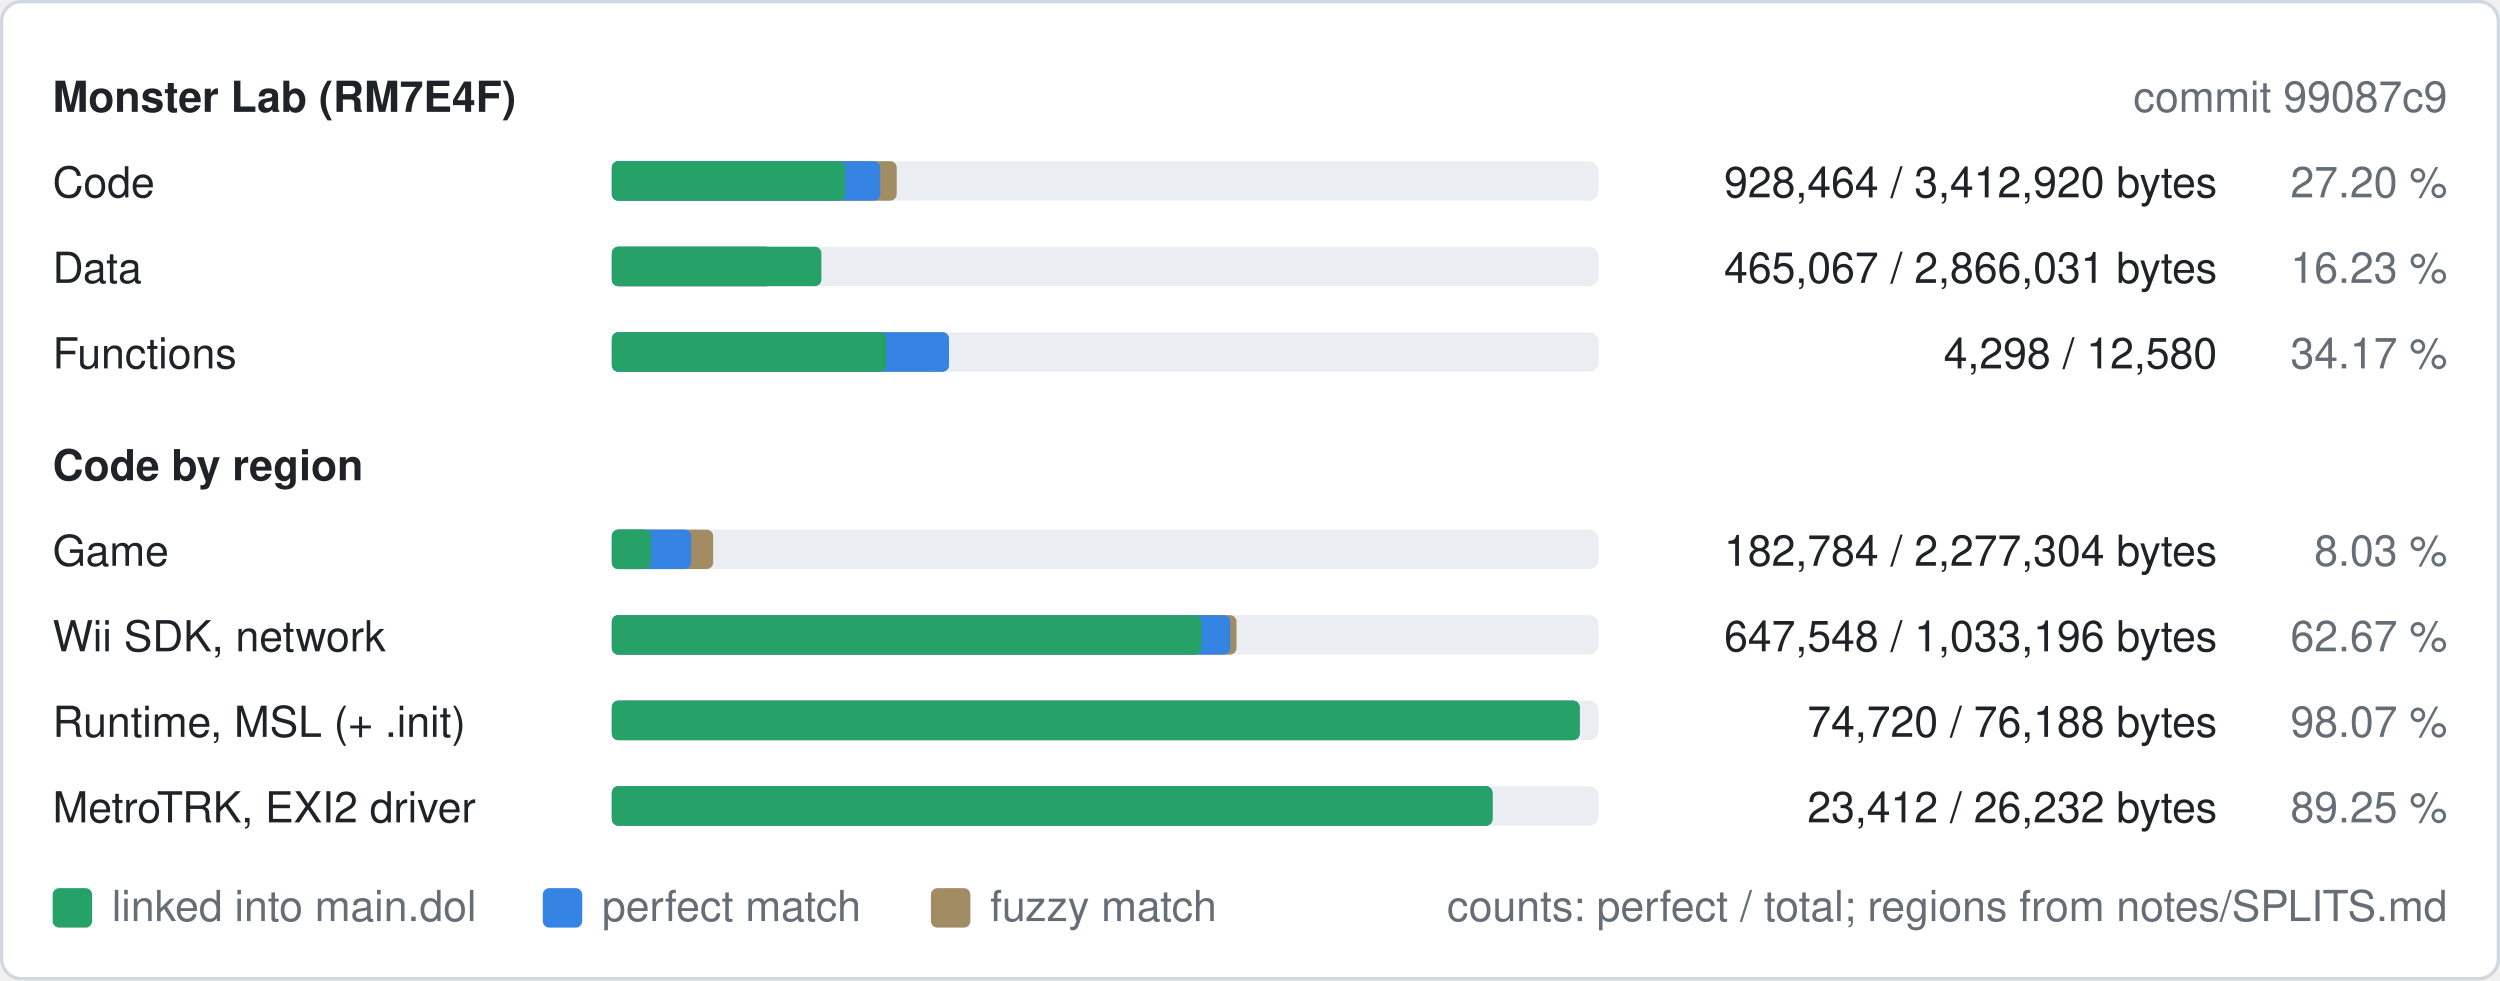
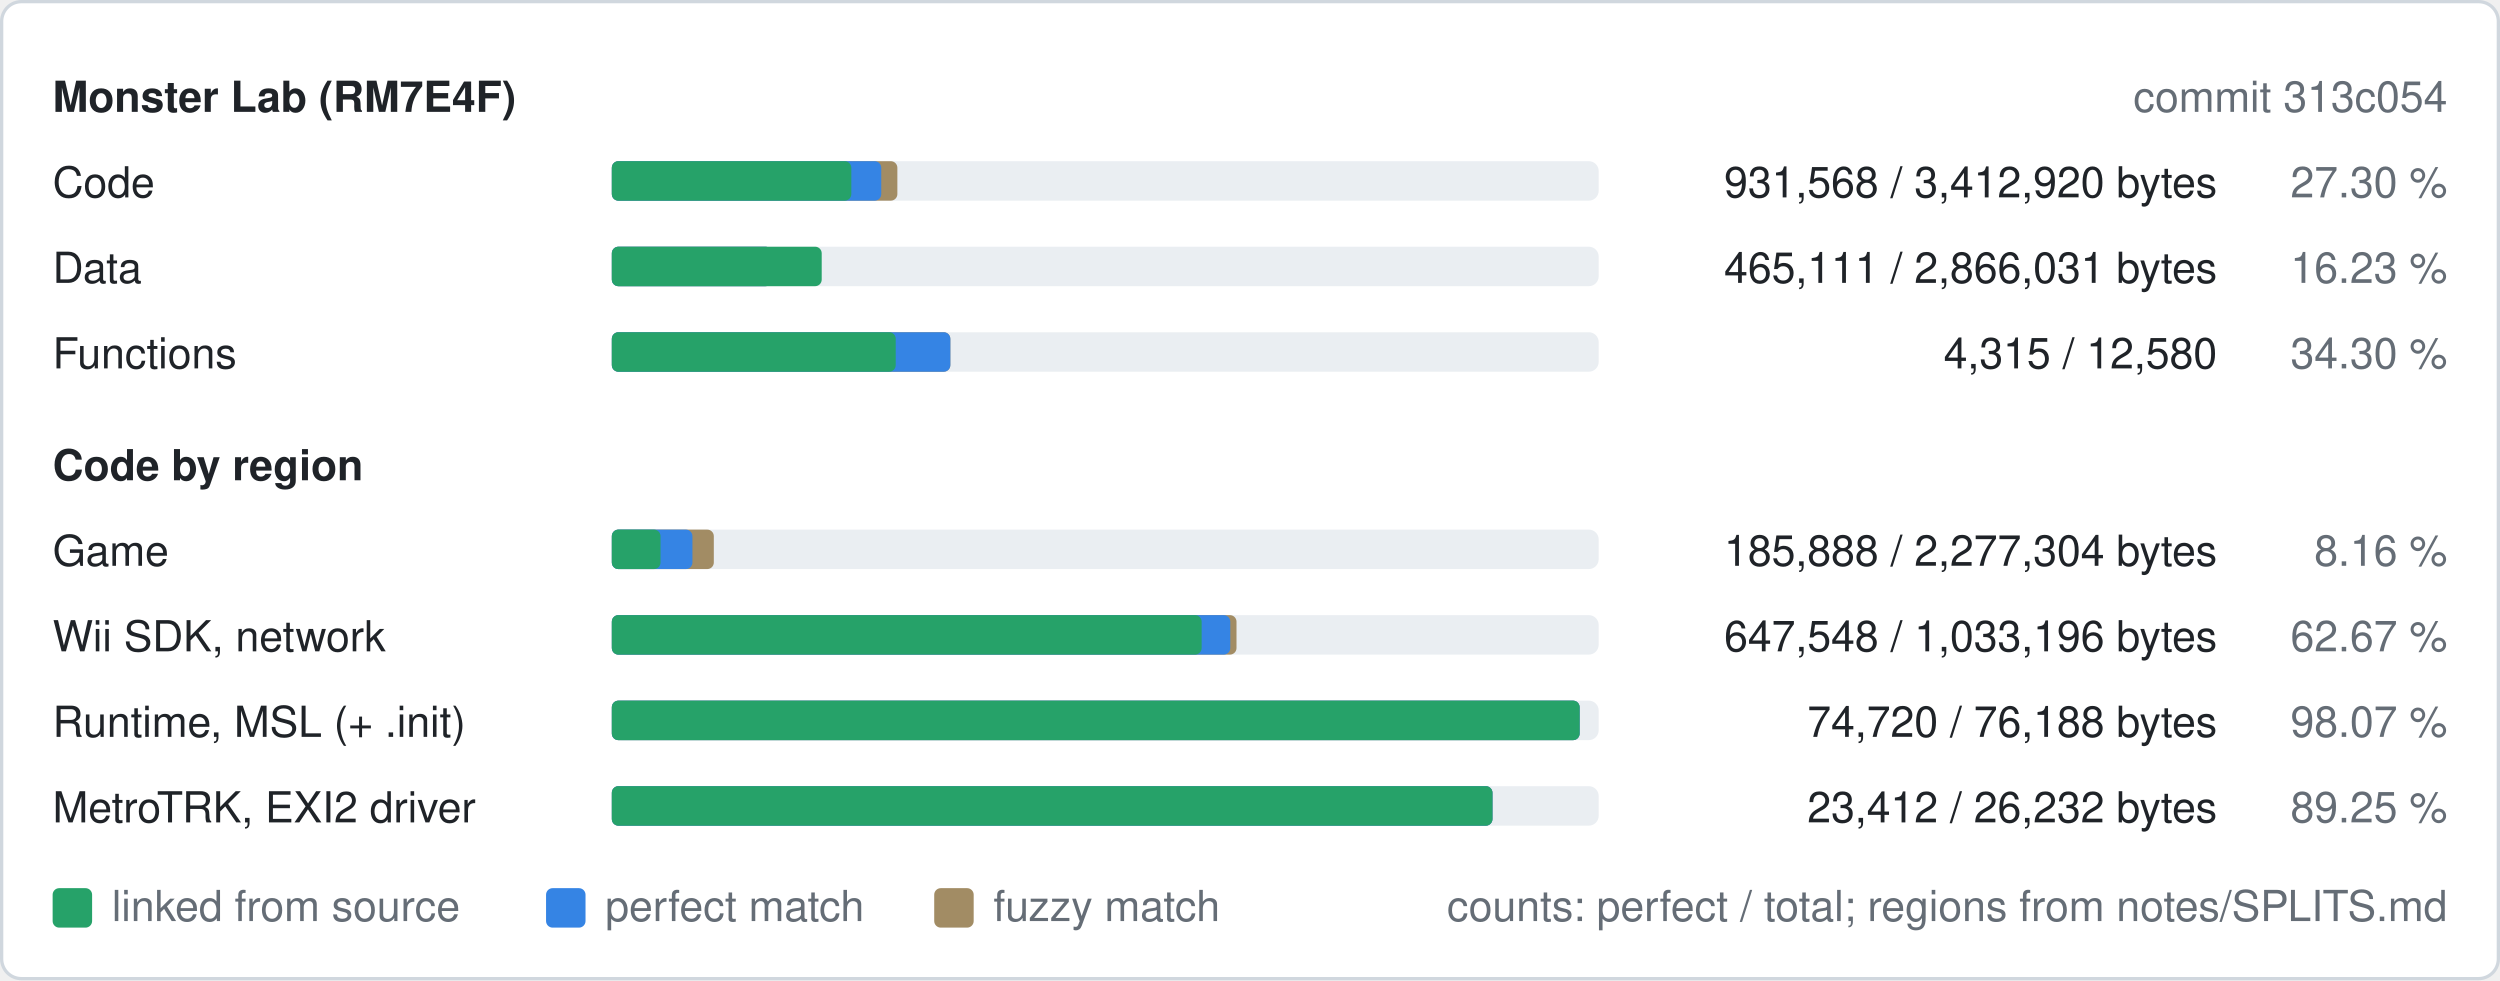
<svg xmlns="http://www.w3.org/2000/svg" width="760" height="298" viewBox="0 0 760 298" role="img" aria-label="Decompilation progress of RM7E4F">
  <style>
text{font-family:-apple-system,BlinkMacSystemFont,"Segoe UI",Helvetica,Arial,sans-serif;font-size:13px}
.b{font-weight:600}
.bg{fill:#ffffff;stroke:#d0d7de}.t{fill:#1f2328}.m{fill:#656d76}.track{fill:#eaeef2}.fuzzy{fill:#a28c64}.perfect{fill:#3584e4}.linked{fill:#26a269}
@media (prefers-color-scheme: dark){.bg{fill:#0d1117;stroke:#30363d}.t{fill:#e6edf3}.m{fill:#8d96a0}.track{fill:#21262d}.fuzzy{fill:#a28c64}.perfect{fill:#3584e4}.linked{fill:#2ec27e}}
</style>
  <rect class="bg" x="0.5" y="0.5" width="759" height="297" rx="6" />
  <text class="t b" x="16" y="34">Monster Lab (RM7E4F)</text>
-   <text class="m" x="744" y="34" text-anchor="end">commit 99087c9</text>
+   <text class="m" x="744" y="34" text-anchor="end">commit 313c054</text>
  <text class="t" x="16" y="60">Code</text>
  <rect class="track" x="186" y="49" width="300" height="12" rx="3" />
-   <rect class="fuzzy" x="186" y="49" width="86.6" height="12" rx="2" />
-   <rect class="perfect" x="186" y="49" width="81.6" height="12" rx="2" />
-   <rect class="linked" x="186" y="49" width="70.9" height="12" rx="2" />
-   <text class="t" x="674" y="60" text-anchor="end">928,464 / 3,412,920 bytes</text>
-   <text class="m" x="744" y="60" text-anchor="end">27.20 %</text>
+   <rect class="fuzzy" x="186" y="49" width="86.8" height="12" rx="2" />
+   <rect class="perfect" x="186" y="49" width="81.9" height="12" rx="2" />
+   <rect class="linked" x="186" y="49" width="72.8" height="12" rx="2" />
+   <text class="t" x="674" y="60" text-anchor="end">931,568 / 3,412,920 bytes</text>
+   <text class="m" x="744" y="60" text-anchor="end">27.30 %</text>
  <text class="t" x="16" y="86">Data</text>
  <rect class="track" x="186" y="75" width="300" height="12" rx="3" />
  <rect class="fuzzy" x="186" y="75" width="48.7" height="12" rx="2" />
  <rect class="perfect" x="186" y="75" width="48.7" height="12" rx="2" />
-   <rect class="linked" x="186" y="75" width="63.7" height="12" rx="2" />
-   <text class="t" x="674" y="86" text-anchor="end">465,067 / 2,866,031 bytes</text>
+   <rect class="linked" x="186" y="75" width="63.8" height="12" rx="2" />
+   <text class="t" x="674" y="86" text-anchor="end">465,111 / 2,866,031 bytes</text>
  <text class="m" x="744" y="86" text-anchor="end">16.23 %</text>
  <text class="t" x="16" y="112">Functions</text>
  <rect class="track" x="186" y="101" width="300" height="12" rx="3" />
-   <rect class="fuzzy" x="186" y="101" width="102.5" height="12" rx="2" />
-   <rect class="perfect" x="186" y="101" width="102.5" height="12" rx="2" />
-   <rect class="linked" x="186" y="101" width="83.4" height="12" rx="2" />
-   <text class="t" x="674" y="112" text-anchor="end">4,298 / 12,580</text>
-   <text class="m" x="744" y="112" text-anchor="end">34.17 %</text>
+   <rect class="fuzzy" x="186" y="101" width="102.9" height="12" rx="2" />
+   <rect class="perfect" x="186" y="101" width="102.9" height="12" rx="2" />
+   <rect class="linked" x="186" y="101" width="86.3" height="12" rx="2" />
+   <text class="t" x="674" y="112" text-anchor="end">4,315 / 12,580</text>
+   <text class="m" x="744" y="112" text-anchor="end">34.30 %</text>
  <text class="t b" x="16" y="146">Code by region</text>
  <text class="t" x="16" y="172">Game</text>
  <rect class="track" x="186" y="161" width="300" height="12" rx="3" />
-   <rect class="fuzzy" x="186" y="161" width="30.8" height="12" rx="2" />
-   <rect class="perfect" x="186" y="161" width="24.1" height="12" rx="2" />
-   <rect class="linked" x="186" y="161" width="11.9" height="12" rx="2" />
-   <text class="t" x="674" y="172" text-anchor="end">182,784 / 2,277,304 bytes</text>
-   <text class="m" x="744" y="172" text-anchor="end">8.03 %</text>
+   <rect class="fuzzy" x="186" y="161" width="31.0" height="12" rx="2" />
+   <rect class="perfect" x="186" y="161" width="24.5" height="12" rx="2" />
+   <rect class="linked" x="186" y="161" width="14.8" height="12" rx="2" />
+   <text class="t" x="674" y="172" text-anchor="end">185,888 / 2,277,304 bytes</text>
+   <text class="m" x="744" y="172" text-anchor="end">8.16 %</text>
  <text class="t" x="16" y="198">Wii SDK, network</text>
  <rect class="track" x="186" y="187" width="300" height="12" rx="3" />
  <rect class="fuzzy" x="186" y="187" width="189.9" height="12" rx="2" />
  <rect class="perfect" x="186" y="187" width="188.0" height="12" rx="2" />
  <rect class="linked" x="186" y="187" width="179.3" height="12" rx="2" />
  <text class="t" x="674" y="198" text-anchor="end">647,548 / 1,033,196 bytes</text>
  <text class="m" x="744" y="198" text-anchor="end">62.67 %</text>
  <text class="t" x="16" y="224">Runtime, MSL (+ .init)</text>
  <rect class="track" x="186" y="213" width="300" height="12" rx="3" />
  <rect class="fuzzy" x="186" y="213" width="294.2" height="12" rx="2" />
  <rect class="perfect" x="186" y="213" width="294.2" height="12" rx="2" />
  <rect class="linked" x="186" y="213" width="294.2" height="12" rx="2" />
  <text class="t" x="674" y="224" text-anchor="end">74,720 / 76,188 bytes</text>
  <text class="m" x="744" y="224" text-anchor="end">98.07 %</text>
  <text class="t" x="16" y="250">MetroTRK, EXI2 driver</text>
  <rect class="track" x="186" y="239" width="300" height="12" rx="3" />
  <rect class="fuzzy" x="186" y="239" width="267.7" height="12" rx="2" />
  <rect class="perfect" x="186" y="239" width="267.7" height="12" rx="2" />
  <rect class="linked" x="186" y="239" width="267.7" height="12" rx="2" />
  <text class="t" x="674" y="250" text-anchor="end">23,412 / 26,232 bytes</text>
  <text class="m" x="744" y="250" text-anchor="end">89.25 %</text>
  <rect class="linked" x="16" y="270" width="12" height="12" rx="2" />
-   <text class="m" x="34" y="280">linked into main.dol</text>
-   <rect class="perfect" x="165" y="270" width="12" height="12" rx="2" />
-   <text class="m" x="183" y="280">perfect match</text>
-   <rect class="fuzzy" x="283" y="270" width="12" height="12" rx="2" />
-   <text class="m" x="301" y="280">fuzzy match</text>
+   <text class="m" x="34" y="280">linked from source</text>
+   <rect class="perfect" x="166" y="270" width="12" height="12" rx="2" />
+   <text class="m" x="184" y="280">perfect match</text>
+   <rect class="fuzzy" x="284" y="270" width="12" height="12" rx="2" />
+   <text class="m" x="302" y="280">fuzzy match</text>
  <text class="m" x="744" y="280" text-anchor="end">counts: perfect / total; regions from notes/SPLITS.md</text>
</svg>
